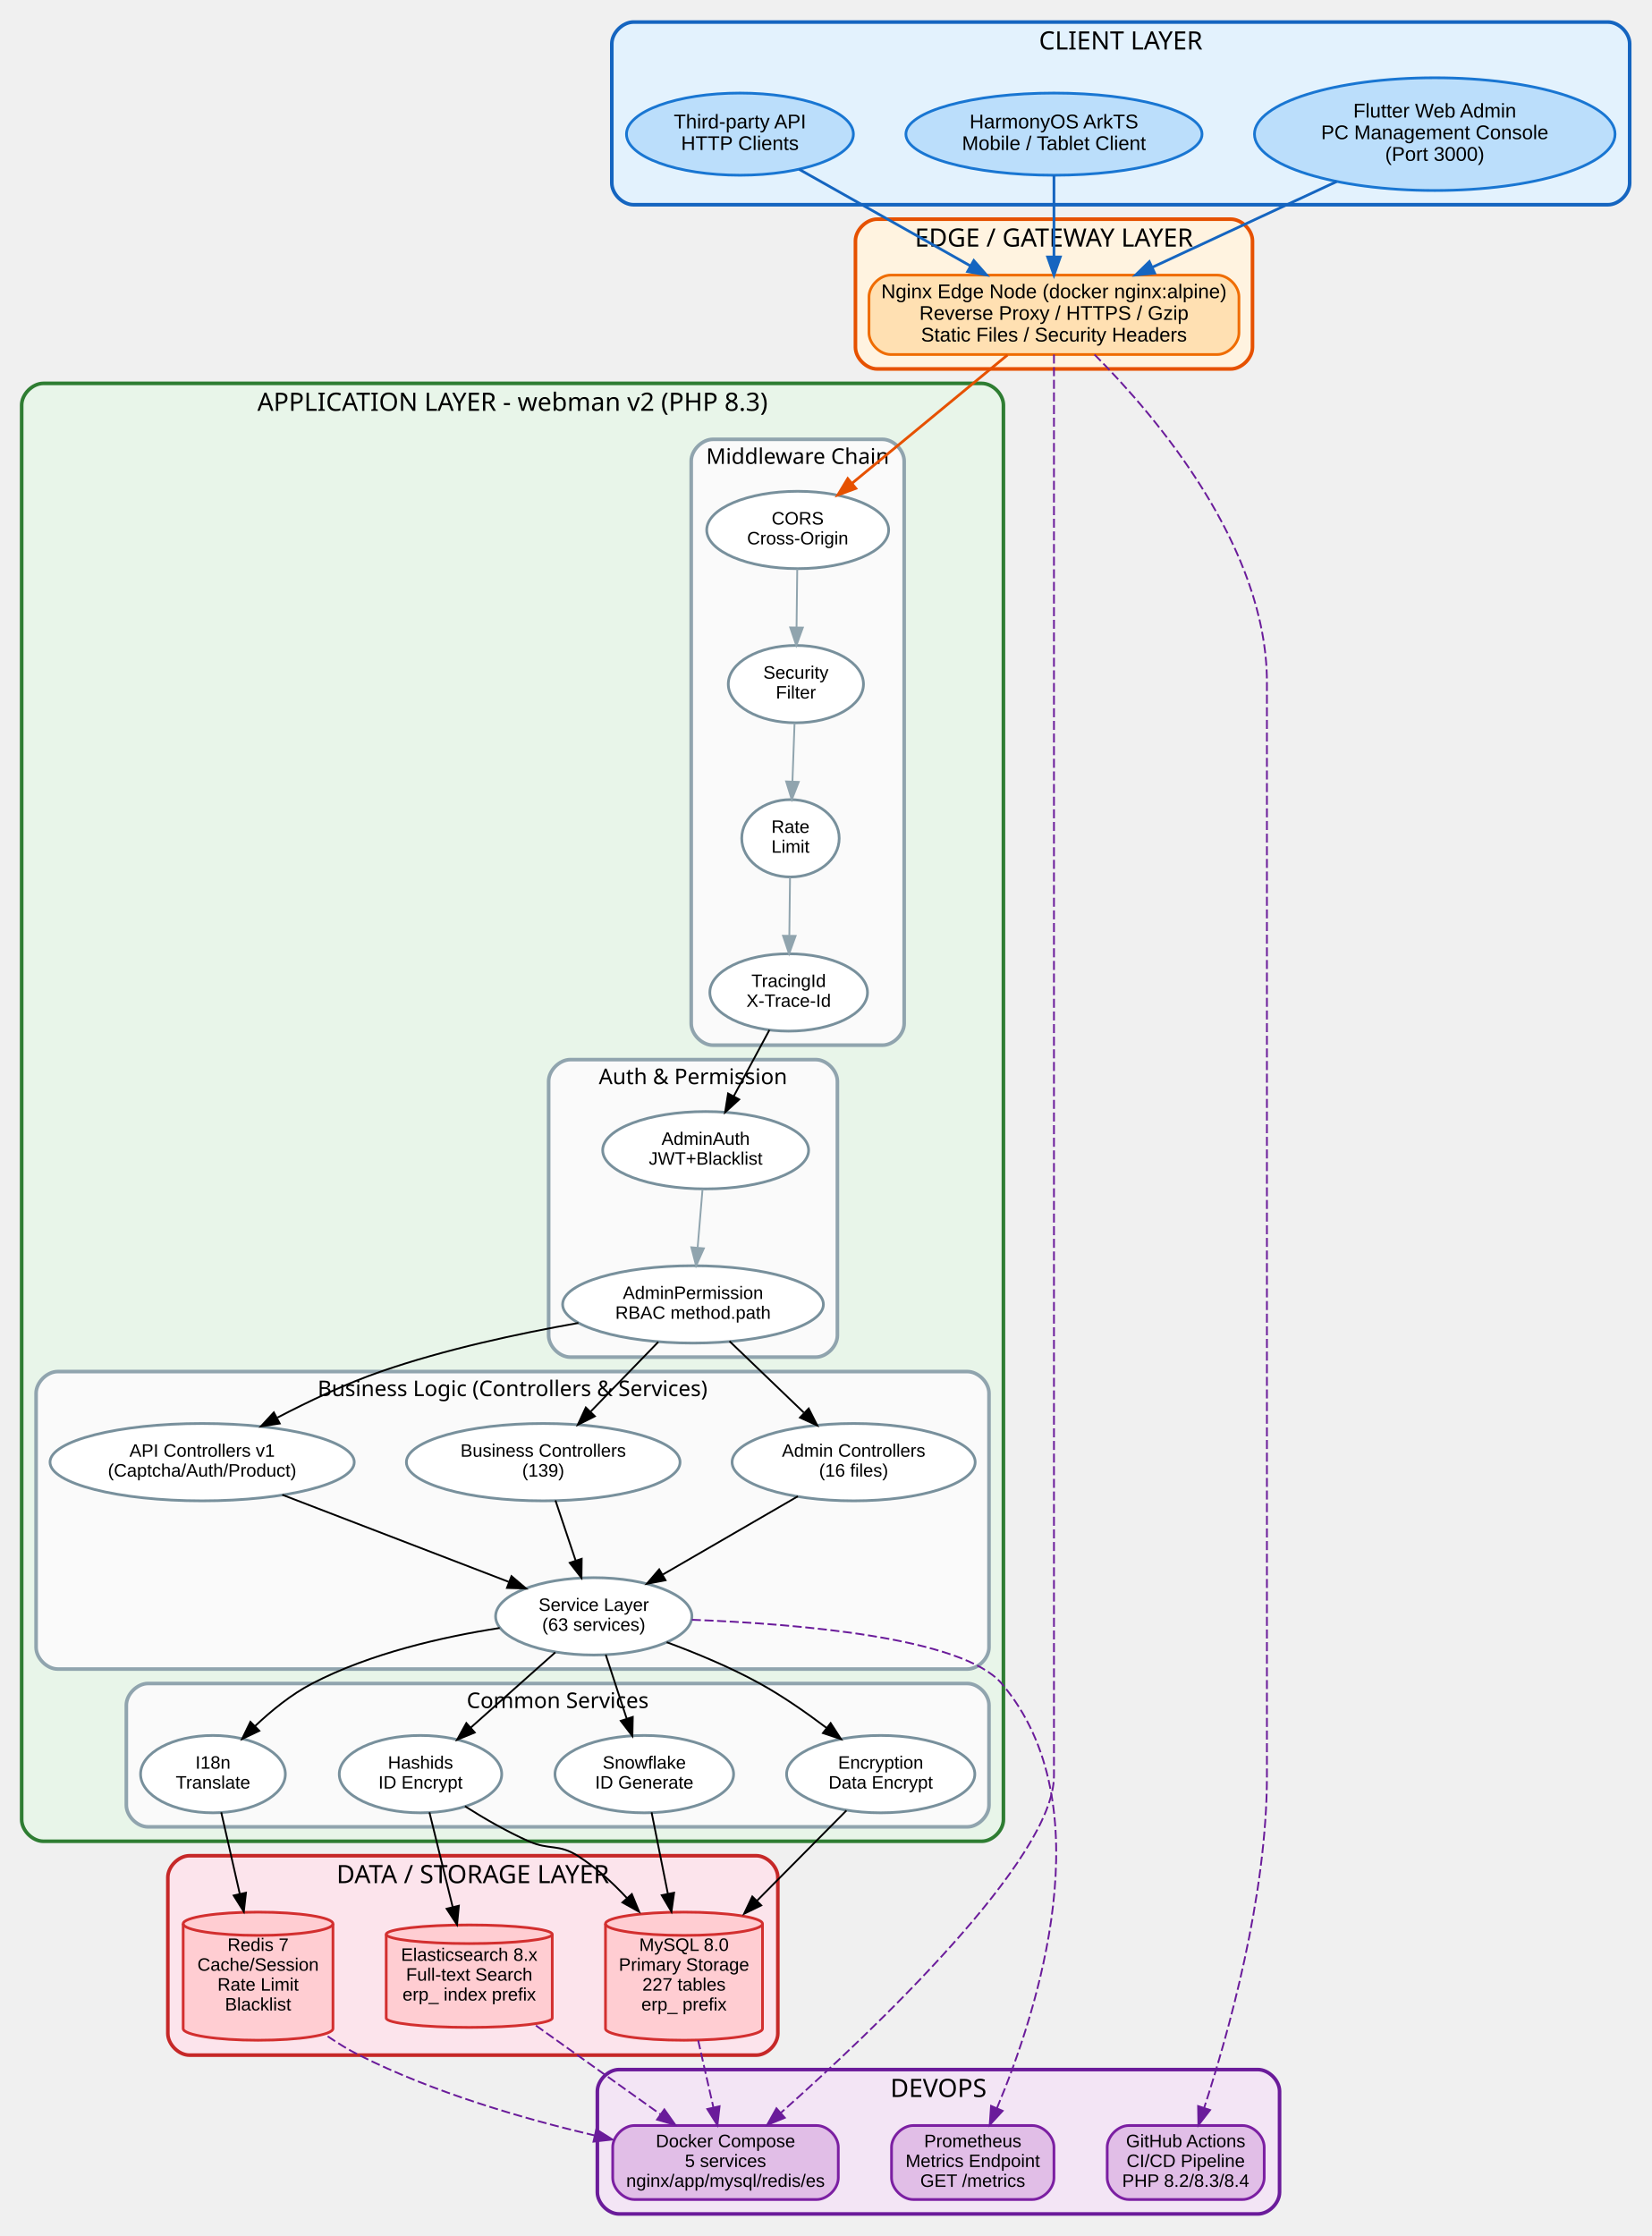
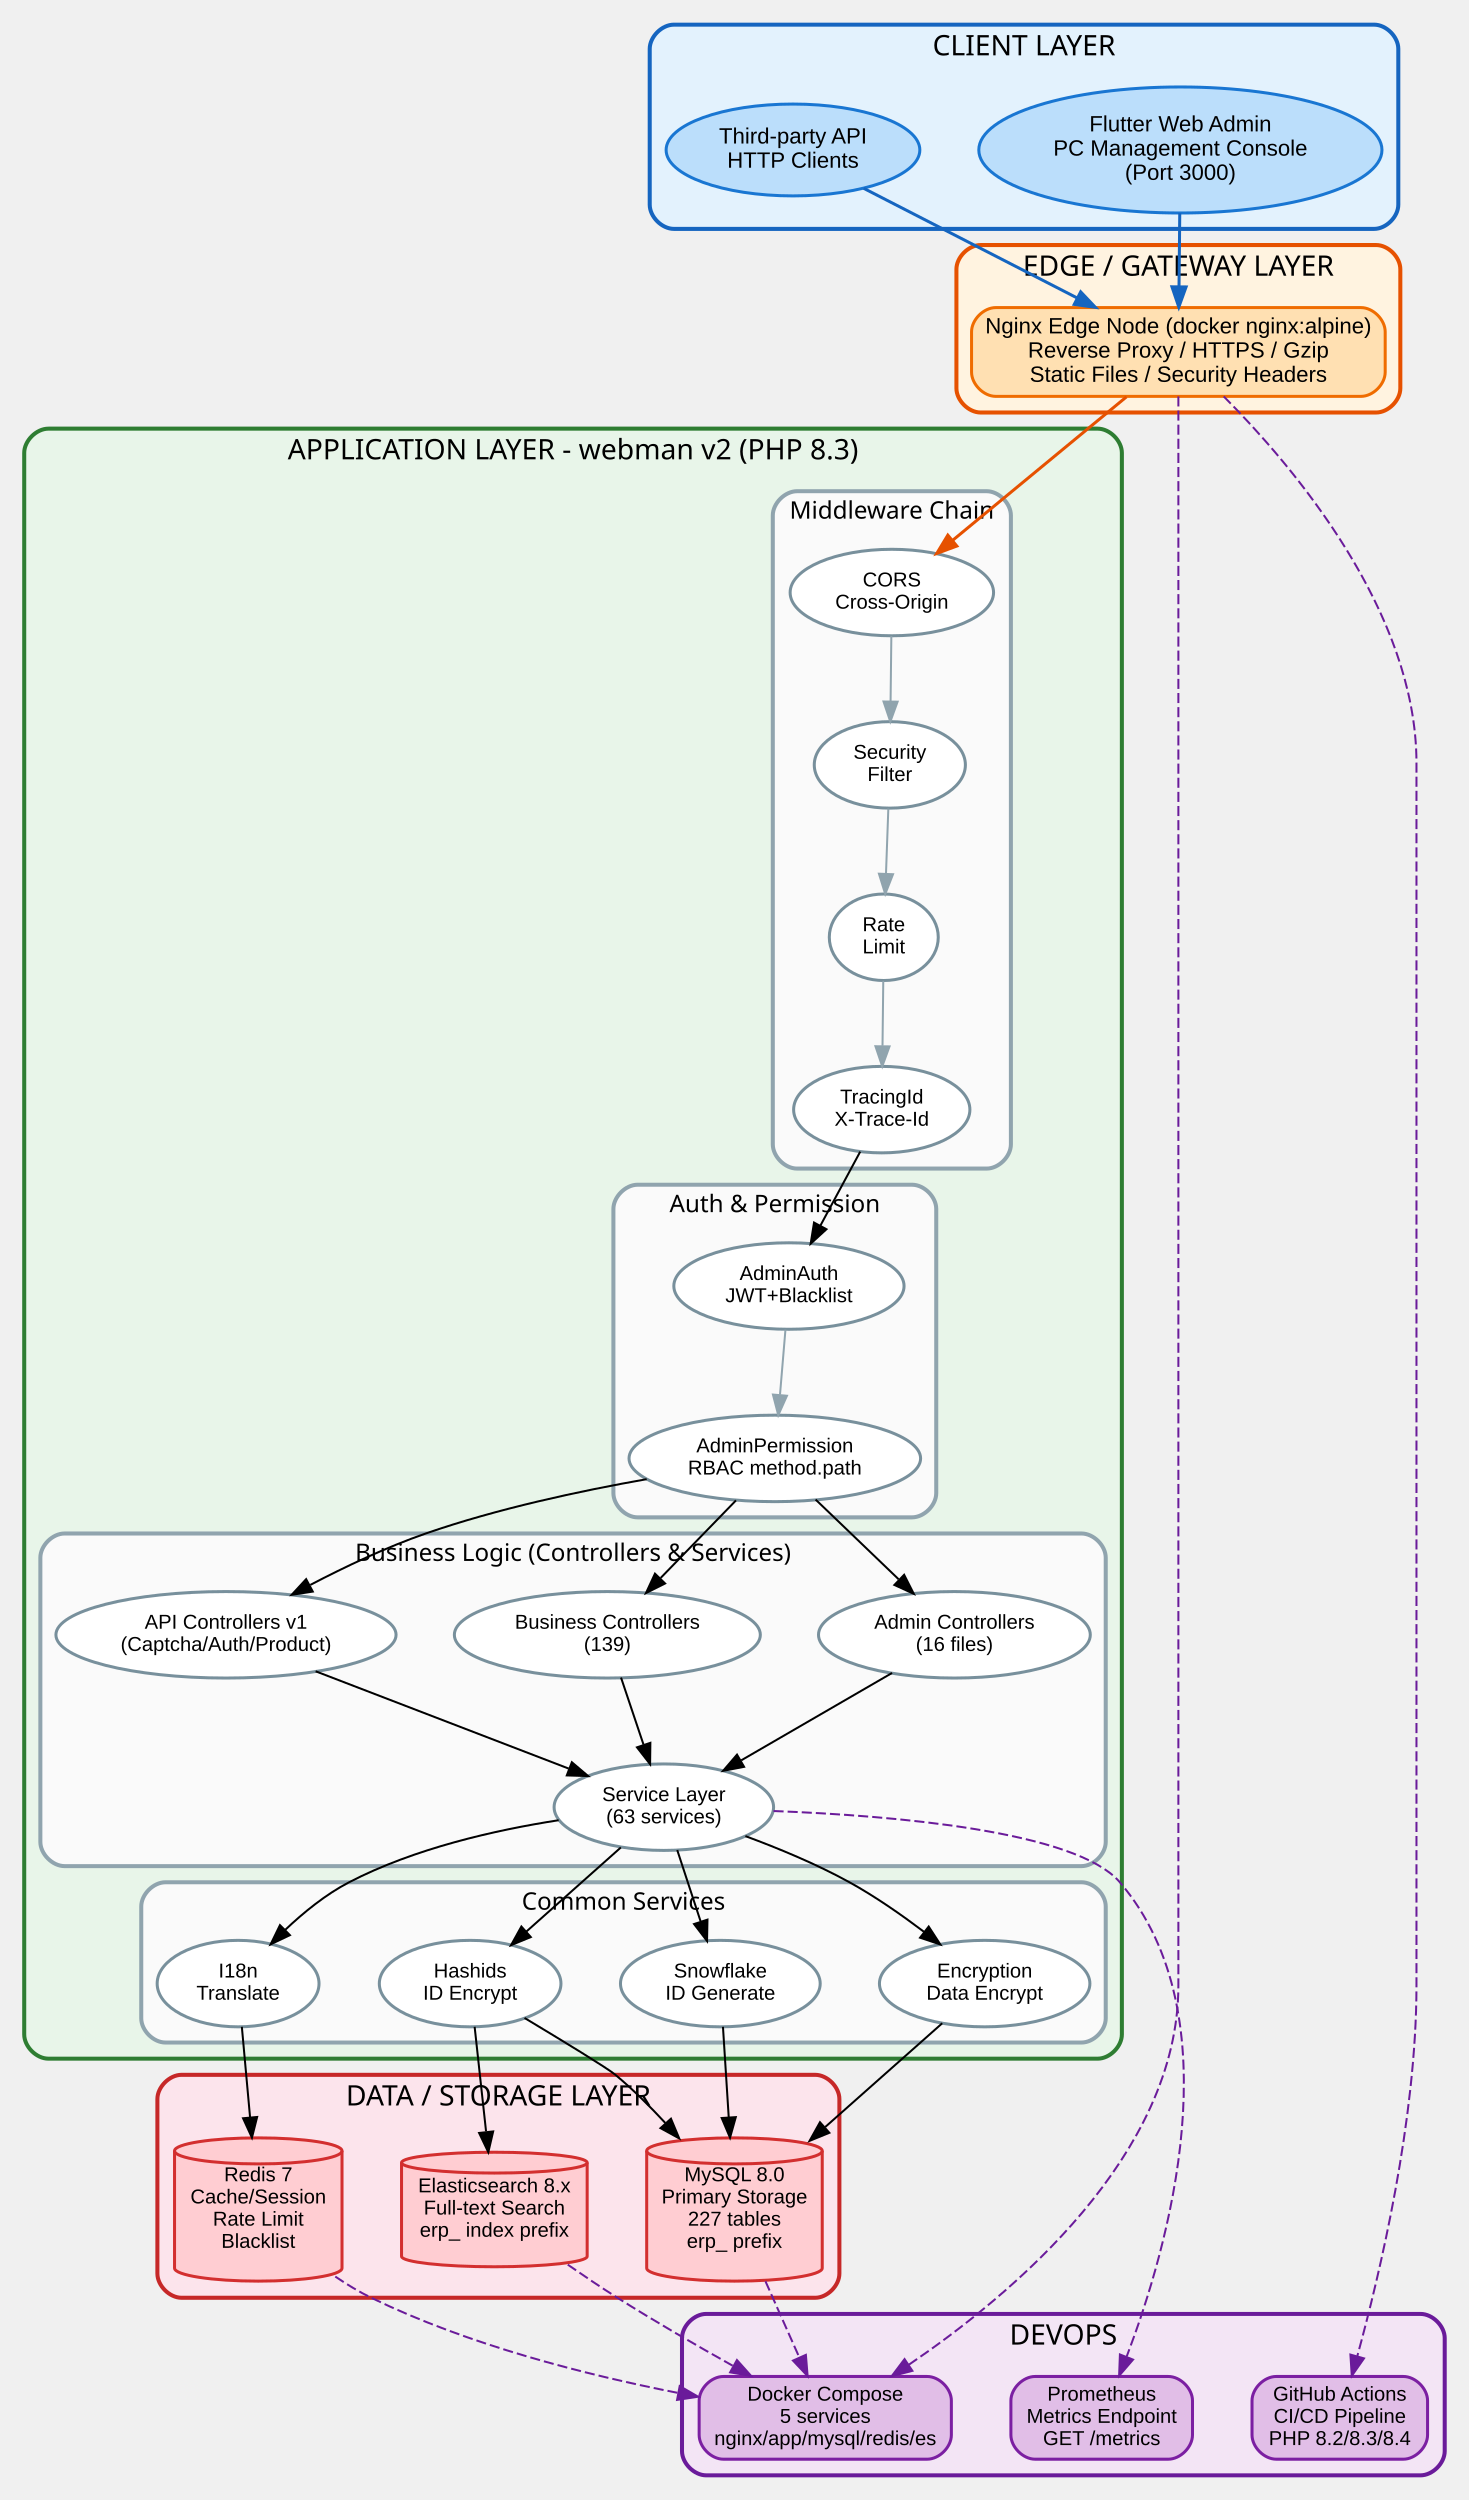
- <svg xmlns="http://www.w3.org/2000/svg" width="915pt" height="1239pt" viewBox="0.00 0.00 915.00 1238.56">
+ <svg xmlns="http://www.w3.org/2000/svg" width="728pt" height="1239pt" viewBox="0.00 0.00 728.00 1238.56">
  <g id="graph0" class="graph" transform="scale(1 1) rotate(0) translate(4 1234.56)">
    <g id="clust1" class="cluster">
-       <path fill="#e3f2fd" stroke="#1565c0" stroke-width="2" d="M347,-1121.34C347,-1121.34 887,-1121.34 887,-1121.34 893,-1121.34 899,-1127.34 899,-1133.34 899,-1133.34 899,-1210.56 899,-1210.56 899,-1216.56 893,-1222.56 887,-1222.56 887,-1222.56 347,-1222.56 347,-1222.56 341,-1222.56 335,-1216.56 335,-1210.56 335,-1210.56 335,-1133.34 335,-1133.34 335,-1127.34 341,-1121.34 347,-1121.34" />
-       <text text-anchor="middle" x="617" y="-1207.36" font-family="Arial Bold" font-size="14.00">CLIENT LAYER</text>
+       <path fill="#e3f2fd" stroke="#1565c0" stroke-width="2" d="M330,-1121.34C330,-1121.34 677,-1121.34 677,-1121.34 683,-1121.34 689,-1127.34 689,-1133.34 689,-1133.34 689,-1210.56 689,-1210.56 689,-1216.56 683,-1222.56 677,-1222.56 677,-1222.56 330,-1222.56 330,-1222.56 324,-1222.56 318,-1216.56 318,-1210.56 318,-1210.56 318,-1133.34 318,-1133.34 318,-1127.34 324,-1121.34 330,-1121.34" />
+       <text text-anchor="middle" x="503.5" y="-1207.36" font-family="Arial Bold" font-size="14.00">CLIENT LAYER</text>
    </g>
    <g id="clust2" class="cluster">
      <path fill="#fff3e0" stroke="#e65100" stroke-width="2" d="M482,-1030.34C482,-1030.34 678,-1030.34 678,-1030.34 684,-1030.34 690,-1036.34 690,-1042.34 690,-1042.34 690,-1101.34 690,-1101.34 690,-1107.34 684,-1113.34 678,-1113.34 678,-1113.34 482,-1113.34 482,-1113.34 476,-1113.34 470,-1107.34 470,-1101.34 470,-1101.34 470,-1042.34 470,-1042.34 470,-1036.34 476,-1030.34 482,-1030.34" />
      <text text-anchor="middle" x="580" y="-1098.14" font-family="Arial Bold" font-size="14.00">EDGE / GATEWAY LAYER</text>
    </g>
    <g id="clust3" class="cluster">
      <path fill="#e8f5e9" stroke="#2e7d32" stroke-width="2" d="M20,-214.5C20,-214.5 540,-214.5 540,-214.5 546,-214.5 552,-220.5 552,-226.5 552,-226.5 552,-1010.34 552,-1010.34 552,-1016.34 546,-1022.34 540,-1022.34 540,-1022.34 20,-1022.34 20,-1022.34 14,-1022.34 8,-1016.34 8,-1010.34 8,-1010.34 8,-226.5 8,-226.5 8,-220.5 14,-214.5 20,-214.5" />
      <text text-anchor="middle" x="280" y="-1007.14" font-family="Arial Bold" font-size="14.00">APPLICATION LAYER - webman v2 (PHP 8.3)</text>
    </g>
    <g id="clust4" class="cluster">
      <path fill="#fafafa" stroke="#90a4ae" stroke-width="2" d="M391,-655.63C391,-655.63 485,-655.63 485,-655.63 491,-655.63 497,-661.63 497,-667.63 497,-667.63 497,-979.34 497,-979.34 497,-985.34 491,-991.34 485,-991.34 485,-991.34 391,-991.34 391,-991.34 385,-991.34 379,-985.34 379,-979.34 379,-979.34 379,-667.63 379,-667.63 379,-661.63 385,-655.63 391,-655.63" />
      <text text-anchor="middle" x="438" y="-977.74" font-family="Arial Bold" font-size="12.00">Middleware Chain</text>
    </g>
    <g id="clust5" class="cluster">
      <path fill="#fafafa" stroke="#90a4ae" stroke-width="2" d="M312,-482.78C312,-482.78 448,-482.78 448,-482.78 454,-482.78 460,-488.78 460,-494.78 460,-494.78 460,-635.63 460,-635.63 460,-641.63 454,-647.63 448,-647.63 448,-647.63 312,-647.63 312,-647.63 306,-647.63 300,-641.63 300,-635.63 300,-635.63 300,-494.78 300,-494.78 300,-488.78 306,-482.78 312,-482.78" />
      <text text-anchor="middle" x="380" y="-634.03" font-family="Arial Bold" font-size="12.00">Auth &amp; Permission</text>
    </g>
    <g id="clust6" class="cluster">
      <path fill="#fafafa" stroke="#90a4ae" stroke-width="2" d="M28,-309.93C28,-309.93 532,-309.93 532,-309.93 538,-309.93 544,-315.93 544,-321.93 544,-321.93 544,-462.78 544,-462.78 544,-468.78 538,-474.78 532,-474.78 532,-474.78 28,-474.78 28,-474.78 22,-474.78 16,-468.78 16,-462.78 16,-462.78 16,-321.93 16,-321.93 16,-315.93 22,-309.93 28,-309.93" />
      <text text-anchor="middle" x="280" y="-461.18" font-family="Arial Bold" font-size="12.00">Business Logic (Controllers &amp; Services)</text>
    </g>
    <g id="clust7" class="cluster">
      <path fill="#fafafa" stroke="#90a4ae" stroke-width="2" d="M78,-222.5C78,-222.5 532,-222.5 532,-222.5 538,-222.5 544,-228.5 544,-234.5 544,-234.5 544,-289.93 544,-289.93 544,-295.93 538,-301.93 532,-301.93 532,-301.93 78,-301.93 78,-301.93 72,-301.93 66,-295.93 66,-289.93 66,-289.93 66,-234.5 66,-234.5 66,-228.5 72,-222.5 78,-222.5" />
      <text text-anchor="middle" x="305" y="-288.33" font-family="Arial Bold" font-size="12.00">Common Services</text>
    </g>
    <g id="clust8" class="cluster">
-       <path fill="#fce4ec" stroke="#c62828" stroke-width="2" d="M101,-96C101,-96 415,-96 415,-96 421,-96 427,-102 427,-108 427,-108 427,-194.5 427,-194.5 427,-200.5 421,-206.5 415,-206.5 415,-206.5 101,-206.5 101,-206.5 95,-206.5 89,-200.5 89,-194.5 89,-194.5 89,-108 89,-108 89,-102 95,-96 101,-96" />
-       <text text-anchor="middle" x="258" y="-191.3" font-family="Arial Bold" font-size="14.00">DATA / STORAGE LAYER</text>
+       <path fill="#fce4ec" stroke="#c62828" stroke-width="2" d="M86,-96C86,-96 400,-96 400,-96 406,-96 412,-102 412,-108 412,-108 412,-194.5 412,-194.5 412,-200.5 406,-206.5 400,-206.5 400,-206.5 86,-206.5 86,-206.5 80,-206.5 74,-200.5 74,-194.5 74,-194.5 74,-108 74,-108 74,-102 80,-96 86,-96" />
+       <text text-anchor="middle" x="243" y="-191.3" font-family="Arial Bold" font-size="14.00">DATA / STORAGE LAYER</text>
    </g>
    <g id="clust9" class="cluster">
-       <path fill="#f3e5f5" stroke="#6a1b9a" stroke-width="2" d="M339,-8C339,-8 693,-8 693,-8 699,-8 705,-14 705,-20 705,-20 705,-76 705,-76 705,-82 699,-88 693,-88 693,-88 339,-88 339,-88 333,-88 327,-82 327,-76 327,-76 327,-20 327,-20 327,-14 333,-8 339,-8" />
-       <text text-anchor="middle" x="516" y="-72.8" font-family="Arial Bold" font-size="14.00">DEVOPS</text>
+       <path fill="#f3e5f5" stroke="#6a1b9a" stroke-width="2" d="M346,-8C346,-8 700,-8 700,-8 706,-8 712,-14 712,-20 712,-20 712,-76 712,-76 712,-82 706,-88 700,-88 700,-88 346,-88 346,-88 340,-88 334,-82 334,-76 334,-76 334,-20 334,-20 334,-14 340,-8 346,-8" />
+       <text text-anchor="middle" x="523" y="-72.8" font-family="Arial Bold" font-size="14.00">DEVOPS</text>
    </g>
    <g id="node1" class="node">
-       <ellipse fill="#bbdefb" stroke="#1976d2" stroke-width="1.5" cx="791" cy="-1160.45" rx="99.9" ry="31.23" />
-       <text text-anchor="middle" x="791" y="-1169.65" font-family="Arial" font-size="11.00">Flutter Web Admin</text>
-       <text text-anchor="middle" x="791" y="-1157.65" font-family="Arial" font-size="11.00">PC Management Console</text>
-       <text text-anchor="middle" x="791" y="-1145.65" font-family="Arial" font-size="11.00">(Port 3000)</text>
-     </g>
-     <g id="node4" class="node">
+       <ellipse fill="#bbdefb" stroke="#1976d2" stroke-width="1.5" cx="581" cy="-1160.45" rx="99.9" ry="31.23" />
+       <text text-anchor="middle" x="581" y="-1169.65" font-family="Arial" font-size="11.00">Flutter Web Admin</text>
+       <text text-anchor="middle" x="581" y="-1157.65" font-family="Arial" font-size="11.00">PC Management Console</text>
+       <text text-anchor="middle" x="581" y="-1145.65" font-family="Arial" font-size="11.00">(Port 3000)</text>
+     </g>
+     <g id="node3" class="node">
      <path fill="#ffe0b2" stroke="#ef6c00" stroke-width="1.5" d="M670.5,-1082.34C670.5,-1082.34 489.5,-1082.34 489.5,-1082.34 483.5,-1082.34 477.5,-1076.34 477.5,-1070.34 477.5,-1070.34 477.5,-1050.34 477.5,-1050.34 477.5,-1044.34 483.5,-1038.34 489.5,-1038.34 489.5,-1038.34 670.5,-1038.34 670.5,-1038.34 676.5,-1038.34 682.5,-1044.34 682.5,-1050.34 682.5,-1050.34 682.5,-1070.34 682.5,-1070.34 682.5,-1076.34 676.5,-1082.34 670.5,-1082.34" />
      <text text-anchor="middle" x="580" y="-1069.54" font-family="Arial" font-size="11.00">Nginx Edge Node (docker nginx:alpine)</text>
      <text text-anchor="middle" x="580" y="-1057.54" font-family="Arial" font-size="11.00">Reverse Proxy / HTTPS / Gzip</text>
      <text text-anchor="middle" x="580" y="-1045.54" font-family="Arial" font-size="11.00">Static Files / Security Headers</text>
    </g>
    <g id="edge16" class="edge">
-       <path fill="none" stroke="#1565c0" stroke-width="1.5" d="M736.66,-1134.18C705.35,-1119.62 666.09,-1101.37 634.71,-1086.78" />
-       <polygon fill="#1565c0" stroke="#1565c0" stroke-width="1.5" points="635.79,-1083.42 625.25,-1082.38 632.84,-1089.77 635.79,-1083.42" />
+       <path fill="none" stroke="#1565c0" stroke-width="1.5" d="M580.69,-1129.21C580.57,-1117.66 580.44,-1104.47 580.32,-1092.8" />
+       <polygon fill="#1565c0" stroke="#1565c0" stroke-width="1.5" points="583.82,-1092.57 580.22,-1082.61 576.82,-1092.64 583.82,-1092.57" />
    </g>
    <g id="node2" class="node">
-       <ellipse fill="#bbdefb" stroke="#1976d2" stroke-width="1.5" cx="580" cy="-1160.45" rx="82.05" ry="22.76" />
-       <text text-anchor="middle" x="580" y="-1163.65" font-family="Arial" font-size="11.00">HarmonyOS ArkTS</text>
-       <text text-anchor="middle" x="580" y="-1151.65" font-family="Arial" font-size="11.00">Mobile / Tablet Client</text>
+       <ellipse fill="#bbdefb" stroke="#1976d2" stroke-width="1.5" cx="389" cy="-1160.45" rx="62.87" ry="22.76" />
+       <text text-anchor="middle" x="389" y="-1163.65" font-family="Arial" font-size="11.00">Third-party API</text>
+       <text text-anchor="middle" x="389" y="-1151.65" font-family="Arial" font-size="11.00">HTTP Clients</text>
    </g>
    <g id="edge17" class="edge">
-       <path fill="none" stroke="#1565c0" stroke-width="1.5" d="M580,-1137.68C580,-1124.41 580,-1107.24 580,-1092.55" />
-       <polygon fill="#1565c0" stroke="#1565c0" stroke-width="1.5" points="583.5,-1092.38 580,-1082.38 576.5,-1092.38 583.5,-1092.38" />
-     </g>
-     <g id="node3" class="node">
-       <ellipse fill="#bbdefb" stroke="#1976d2" stroke-width="1.5" cx="406" cy="-1160.45" rx="62.87" ry="22.76" />
-       <text text-anchor="middle" x="406" y="-1163.65" font-family="Arial" font-size="11.00">Third-party API</text>
-       <text text-anchor="middle" x="406" y="-1151.65" font-family="Arial" font-size="11.00">HTTP Clients</text>
-     </g>
-     <g id="edge18" class="edge">
-       <path fill="none" stroke="#1565c0" stroke-width="1.5" d="M438.73,-1141C465.49,-1125.9 503.67,-1104.38 533.59,-1087.51" />
-       <polygon fill="#1565c0" stroke="#1565c0" stroke-width="1.5" points="535.59,-1090.39 542.59,-1082.43 532.16,-1084.3 535.59,-1090.39" />
-     </g>
-     <g id="node5" class="node">
+       <path fill="none" stroke="#1565c0" stroke-width="1.5" d="M424.03,-1141.45C453.66,-1126.23 496.49,-1104.24 529.77,-1087.14" />
+       <polygon fill="#1565c0" stroke="#1565c0" stroke-width="1.5" points="531.59,-1090.14 538.88,-1082.46 528.39,-1083.91 531.59,-1090.14" />
+     </g>
+     <g id="node4" class="node">
      <ellipse fill="#ffffff" stroke="#78909c" stroke-width="1.5" cx="438" cy="-941.12" rx="50.41" ry="21.43" />
      <text text-anchor="middle" x="438" y="-944.12" font-family="Arial" font-size="10.00">CORS</text>
      <text text-anchor="middle" x="438" y="-933.12" font-family="Arial" font-size="10.00">Cross-Origin</text>
    </g>
-     <g id="edge19" class="edge">
+     <g id="edge18" class="edge">
      <path fill="none" stroke="#e65100" stroke-width="1.5" d="M554.28,-1038.11C530.05,-1018.11 493.74,-988.14 468.16,-967.02" />
      <polygon fill="#e65100" stroke="#e65100" stroke-width="1.5" points="470.2,-964.16 460.26,-960.5 465.74,-969.56 470.2,-964.16" />
    </g>
+     <g id="node21" class="node">
+       <path fill="#e1bee7" stroke="#7b1fa2" stroke-width="1.5" d="M691.5,-57C691.5,-57 628.5,-57 628.5,-57 622.5,-57 616.5,-51 616.5,-45 616.5,-45 616.5,-28 616.5,-28 616.5,-22 622.5,-16 628.5,-16 628.5,-16 691.5,-16 691.5,-16 697.5,-16 703.5,-22 703.5,-28 703.5,-28 703.5,-45 703.5,-45 703.5,-51 697.5,-57 691.5,-57" />
+       <text text-anchor="middle" x="660" y="-45" font-family="Arial" font-size="10.00">GitHub Actions</text>
+       <text text-anchor="middle" x="660" y="-34" font-family="Arial" font-size="10.00">CI/CD Pipeline</text>
+       <text text-anchor="middle" x="660" y="-23" font-family="Arial" font-size="10.00">PHP 8.2/8.3/8.4</text>
+     </g>
+     <g id="edge24" class="edge">
+       <path fill="none" stroke="#6a1b9a" stroke-dasharray="5,2" d="M602.47,-1038.32C636.71,-1003.91 698,-931.81 698,-856.7 698,-856.7 698,-856.7 698,-250.71 698,-184.3 679.91,-108.04 668.69,-67.13" />
+       <polygon fill="#6a1b9a" stroke="#6a1b9a" points="672,-65.97 665.94,-57.28 665.26,-67.85 672,-65.97" />
+     </g>
    <g id="node22" class="node">
-       <path fill="#e1bee7" stroke="#7b1fa2" stroke-width="1.5" d="M684.5,-57C684.5,-57 621.5,-57 621.5,-57 615.5,-57 609.5,-51 609.5,-45 609.5,-45 609.5,-28 609.5,-28 609.5,-22 615.5,-16 621.5,-16 621.5,-16 684.5,-16 684.5,-16 690.5,-16 696.5,-22 696.5,-28 696.5,-28 696.5,-45 696.5,-45 696.5,-51 690.5,-57 684.5,-57" />
-       <text text-anchor="middle" x="653" y="-45" font-family="Arial" font-size="10.00">GitHub Actions</text>
-       <text text-anchor="middle" x="653" y="-34" font-family="Arial" font-size="10.00">CI/CD Pipeline</text>
-       <text text-anchor="middle" x="653" y="-23" font-family="Arial" font-size="10.00">PHP 8.2/8.3/8.4</text>
+       <path fill="#e1bee7" stroke="#7b1fa2" stroke-width="1.5" d="M455.5,-57C455.5,-57 354.5,-57 354.5,-57 348.5,-57 342.5,-51 342.5,-45 342.5,-45 342.5,-28 342.5,-28 342.5,-22 348.5,-16 354.5,-16 354.5,-16 455.5,-16 455.5,-16 461.5,-16 467.5,-22 467.5,-28 467.5,-28 467.5,-45 467.5,-45 467.5,-51 461.5,-57 455.5,-57" />
+       <text text-anchor="middle" x="405" y="-45" font-family="Arial" font-size="10.00">Docker Compose</text>
+       <text text-anchor="middle" x="405" y="-34" font-family="Arial" font-size="10.00">5 services</text>
+       <text text-anchor="middle" x="405" y="-23" font-family="Arial" font-size="10.00">nginx/app/mysql/redis/es</text>
    </g>
    <g id="edge25" class="edge">
-       <path fill="none" stroke="#6a1b9a" stroke-dasharray="5,2" d="M602.47,-1038.32C636.71,-1003.91 698,-931.81 698,-856.7 698,-856.7 698,-856.7 698,-250.71 698,-183.75 676.49,-107.46 663.21,-66.75" />
-       <polygon fill="#6a1b9a" stroke="#6a1b9a" points="666.51,-65.58 660.03,-57.2 659.87,-67.79 666.51,-65.58" />
-     </g>
-     <g id="node23" class="node">
-       <path fill="#e1bee7" stroke="#7b1fa2" stroke-width="1.5" d="M448.5,-57C448.5,-57 347.5,-57 347.5,-57 341.5,-57 335.5,-51 335.5,-45 335.5,-45 335.5,-28 335.5,-28 335.5,-22 341.5,-16 347.5,-16 347.5,-16 448.5,-16 448.5,-16 454.5,-16 460.5,-22 460.5,-28 460.5,-28 460.5,-45 460.5,-45 460.5,-51 454.5,-57 448.5,-57" />
-       <text text-anchor="middle" x="398" y="-45" font-family="Arial" font-size="10.00">Docker Compose</text>
-       <text text-anchor="middle" x="398" y="-34" font-family="Arial" font-size="10.00">5 services</text>
-       <text text-anchor="middle" x="398" y="-23" font-family="Arial" font-size="10.00">nginx/app/mysql/redis/es</text>
-     </g>
-     <g id="edge26" class="edge">
-       <path fill="none" stroke="#6a1b9a" stroke-dasharray="5,2" d="M580,-1038.33C580,-1001.54 580,-923.01 580,-856.7 580,-856.7 580,-856.7 580,-250.71 580,-204.65 480.5,-110.14 428.64,-64.01" />
-       <polygon fill="#6a1b9a" stroke="#6a1b9a" points="430.86,-61.3 421.05,-57.3 426.23,-66.55 430.86,-61.3" />
-     </g>
-     <g id="node6" class="node">
+       <path fill="none" stroke="#6a1b9a" stroke-dasharray="5,2" d="M580,-1038.33C580,-1001.54 580,-923.01 580,-856.7 580,-856.7 580,-856.7 580,-250.71 580,-166.79 497.99,-97.85 446.26,-62.71" />
+       <polygon fill="#6a1b9a" stroke="#6a1b9a" points="448.18,-59.79 437.92,-57.16 444.3,-65.62 448.18,-59.79" />
+     </g>
+     <g id="node5" class="node">
      <ellipse fill="#ffffff" stroke="#78909c" stroke-width="1.5" cx="437" cy="-855.7" rx="37.45" ry="21.43" />
      <text text-anchor="middle" x="437" y="-858.7" font-family="Arial" font-size="10.00">Security</text>
      <text text-anchor="middle" x="437" y="-847.7" font-family="Arial" font-size="10.00">Filter</text>
    </g>
    <g id="edge1" class="edge">
      <path fill="none" stroke="#90a4ae" d="M437.75,-919.5C437.64,-909.8 437.5,-898.04 437.37,-887.33" />
      <polygon fill="#90a4ae" stroke="#90a4ae" points="440.86,-887.04 437.24,-877.08 433.86,-887.12 440.86,-887.04" />
    </g>
-     <g id="node7" class="node">
+     <g id="node6" class="node">
      <ellipse fill="#ffffff" stroke="#78909c" stroke-width="1.5" cx="434" cy="-770.27" rx="27" ry="21.43" />
      <text text-anchor="middle" x="434" y="-773.27" font-family="Arial" font-size="10.00">Rate</text>
      <text text-anchor="middle" x="434" y="-762.27" font-family="Arial" font-size="10.00">Limit</text>
    </g>
    <g id="edge2" class="edge">
      <path fill="none" stroke="#90a4ae" d="M436.26,-834.08C435.91,-824.38 435.49,-812.61 435.1,-801.9" />
      <polygon fill="#90a4ae" stroke="#90a4ae" points="438.59,-801.52 434.73,-791.66 431.59,-801.78 438.59,-801.52" />
    </g>
-     <g id="node8" class="node">
+     <g id="node7" class="node">
      <ellipse fill="#ffffff" stroke="#78909c" stroke-width="1.5" cx="433" cy="-684.85" rx="43.68" ry="21.43" />
      <text text-anchor="middle" x="433" y="-687.85" font-family="Arial" font-size="10.00">TracingId</text>
      <text text-anchor="middle" x="433" y="-676.85" font-family="Arial" font-size="10.00">X-Trace-Id</text>
    </g>
    <g id="edge3" class="edge">
      <path fill="none" stroke="#90a4ae" d="M433.75,-748.65C433.64,-738.95 433.5,-727.19 433.37,-716.48" />
      <polygon fill="#90a4ae" stroke="#90a4ae" points="436.86,-716.19 433.24,-706.23 429.86,-716.27 436.86,-716.19" />
    </g>
-     <g id="node9" class="node">
+     <g id="node8" class="node">
      <ellipse fill="#ffffff" stroke="#78909c" stroke-width="1.5" cx="387" cy="-597.42" rx="57.05" ry="21.43" />
      <text text-anchor="middle" x="387" y="-600.42" font-family="Arial" font-size="10.00">AdminAuth</text>
      <text text-anchor="middle" x="387" y="-589.42" font-family="Arial" font-size="10.00">JWT+Blacklist</text>
    </g>
    <g id="edge5" class="edge">
      <path fill="none" stroke="black" d="M422.33,-664.03C416.45,-653.11 409.05,-639.36 402.53,-627.27" />
      <polygon fill="black" stroke="black" points="405.59,-625.57 397.77,-618.42 399.43,-628.88 405.59,-625.57" />
    </g>
-     <g id="node10" class="node">
+     <g id="node9" class="node">
      <ellipse fill="#ffffff" stroke="#78909c" stroke-width="1.5" cx="380" cy="-511.99" rx="72.25" ry="21.43" />
      <text text-anchor="middle" x="380" y="-514.99" font-family="Arial" font-size="10.00">AdminPermission</text>
      <text text-anchor="middle" x="380" y="-503.99" font-family="Arial" font-size="10.00">RBAC method.path</text>
    </g>
    <g id="edge4" class="edge">
      <path fill="none" stroke="#90a4ae" d="M385.27,-575.8C384.46,-566.1 383.47,-554.34 382.57,-543.62" />
      <polygon fill="#90a4ae" stroke="#90a4ae" points="386.03,-543.05 381.71,-533.38 379.06,-543.64 386.03,-543.05" />
    </g>
-     <g id="node11" class="node">
+     <g id="node10" class="node">
      <ellipse fill="#ffffff" stroke="#78909c" stroke-width="1.5" cx="469" cy="-424.57" rx="67.35" ry="21.43" />
      <text text-anchor="middle" x="469" y="-427.57" font-family="Arial" font-size="10.00">Admin Controllers</text>
      <text text-anchor="middle" x="469" y="-416.57" font-family="Arial" font-size="10.00">(16 files)</text>
    </g>
    <g id="edge6" class="edge">
      <path fill="none" stroke="black" d="M400.2,-491.61C412.37,-479.92 428.05,-464.87 441.36,-452.09" />
      <polygon fill="black" stroke="black" points="444.09,-454.32 448.88,-444.87 439.25,-449.27 444.09,-454.32" />
    </g>
-     <g id="node12" class="node">
+     <g id="node11" class="node">
      <ellipse fill="#ffffff" stroke="#78909c" stroke-width="1.5" cx="297" cy="-424.57" rx="75.82" ry="21.43" />
      <text text-anchor="middle" x="297" y="-427.57" font-family="Arial" font-size="10.00">Business Controllers</text>
      <text text-anchor="middle" x="297" y="-416.57" font-family="Arial" font-size="10.00">(139)</text>
    </g>
    <g id="edge7" class="edge">
      <path fill="none" stroke="black" d="M360.75,-491.18C349.65,-479.75 335.52,-465.22 323.4,-452.73" />
      <polygon fill="black" stroke="black" points="325.62,-450.01 316.15,-445.27 320.6,-454.88 325.62,-450.01" />
    </g>
-     <g id="node14" class="node">
+     <g id="node13" class="node">
      <ellipse fill="#ffffff" stroke="#78909c" stroke-width="1.5" cx="108" cy="-424.57" rx="84.29" ry="21.43" />
      <text text-anchor="middle" x="108" y="-427.57" font-family="Arial" font-size="10.00">API Controllers v1</text>
      <text text-anchor="middle" x="108" y="-416.57" font-family="Arial" font-size="10.00">(Captcha/Auth/Product)</text>
    </g>
    <g id="edge8" class="edge">
      <path fill="none" stroke="black" d="M316.49,-501.7C283.32,-495.85 242.37,-487.05 207,-474.78 187.57,-468.04 167.06,-458.32 149.78,-449.3" />
      <polygon fill="black" stroke="black" points="151.01,-445.99 140.54,-444.38 147.72,-452.16 151.01,-445.99" />
    </g>
-     <g id="node13" class="node">
+     <g id="node12" class="node">
      <ellipse fill="#ffffff" stroke="#78909c" stroke-width="1.5" cx="325" cy="-339.14" rx="54.39" ry="21.43" />
      <text text-anchor="middle" x="325" y="-342.14" font-family="Arial" font-size="10.00">Service Layer</text>
      <text text-anchor="middle" x="325" y="-331.14" font-family="Arial" font-size="10.00">(63 services)</text>
    </g>
    <g id="edge9" class="edge">
      <path fill="none" stroke="black" d="M438.11,-405.67C416.22,-392.99 386.71,-375.89 363.32,-362.34" />
      <polygon fill="black" stroke="black" points="364.77,-359.14 354.37,-357.15 361.26,-365.19 364.77,-359.14" />
    </g>
    <g id="edge10" class="edge">
      <path fill="none" stroke="black" d="M303.78,-403.37C307.12,-393.4 311.23,-381.18 314.93,-370.14" />
      <polygon fill="black" stroke="black" points="318.32,-371.03 318.19,-360.44 311.69,-368.8 318.32,-371.03" />
    </g>
-     <g id="node15" class="node">
+     <g id="node14" class="node">
      <ellipse fill="#ffffff" stroke="#78909c" stroke-width="1.5" cx="229" cy="-251.71" rx="45.01" ry="21.43" />
      <text text-anchor="middle" x="229" y="-254.71" font-family="Arial" font-size="10.00">Hashids</text>
      <text text-anchor="middle" x="229" y="-243.71" font-family="Arial" font-size="10.00">ID Encrypt</text>
    </g>
    <g id="edge12" class="edge">
      <path fill="none" stroke="black" d="M303.69,-319.18C289.86,-306.87 271.7,-290.71 256.75,-277.4" />
      <polygon fill="black" stroke="black" points="259.06,-274.77 249.26,-270.74 254.4,-280 259.06,-274.77" />
    </g>
-     <g id="node16" class="node">
+     <g id="node15" class="node">
      <ellipse fill="#ffffff" stroke="#78909c" stroke-width="1.5" cx="353" cy="-251.71" rx="49.49" ry="21.43" />
      <text text-anchor="middle" x="353" y="-254.71" font-family="Arial" font-size="10.00">Snowflake</text>
      <text text-anchor="middle" x="353" y="-243.71" font-family="Arial" font-size="10.00">ID Generate</text>
    </g>
    <g id="edge13" class="edge">
      <path fill="none" stroke="black" d="M331.64,-317.89C335.09,-307.36 339.38,-294.28 343.2,-282.61" />
      <polygon fill="black" stroke="black" points="346.62,-283.41 346.41,-272.81 339.97,-281.23 346.62,-283.41" />
    </g>
-     <g id="node17" class="node">
+     <g id="node16" class="node">
      <ellipse fill="#ffffff" stroke="#78909c" stroke-width="1.5" cx="484" cy="-251.71" rx="52.15" ry="21.43" />
      <text text-anchor="middle" x="484" y="-254.71" font-family="Arial" font-size="10.00">Encryption</text>
      <text text-anchor="middle" x="484" y="-243.71" font-family="Arial" font-size="10.00">Data Encrypt</text>
    </g>
    <g id="edge14" class="edge">
      <path fill="none" stroke="black" d="M365.42,-324.8C381.86,-318.73 400.77,-310.88 417,-301.93 429.69,-294.92 442.73,-285.84 453.9,-277.39" />
      <polygon fill="black" stroke="black" points="456.26,-279.99 462.03,-271.1 451.98,-274.45 456.26,-279.99" />
    </g>
-     <g id="node18" class="node">
+     <g id="node17" class="node">
      <ellipse fill="#ffffff" stroke="#78909c" stroke-width="1.5" cx="114" cy="-251.71" rx="40.11" ry="21.43" />
      <text text-anchor="middle" x="114" y="-254.71" font-family="Arial" font-size="10.00">I18n</text>
      <text text-anchor="middle" x="114" y="-243.71" font-family="Arial" font-size="10.00">Translate</text>
    </g>
    <g id="edge15" class="edge">
      <path fill="none" stroke="black" d="M272.86,-332.68C241.42,-327.8 201.32,-318.71 169,-301.93 157.45,-295.93 146.41,-286.94 137.29,-278.29" />
      <polygon fill="black" stroke="black" points="139.68,-275.72 130.11,-271.16 134.75,-280.69 139.68,-275.72" />
    </g>
-     <g id="node24" class="node">
-       <path fill="#e1bee7" stroke="#7b1fa2" stroke-width="1.5" d="M568,-57C568,-57 502,-57 502,-57 496,-57 490,-51 490,-45 490,-45 490,-28 490,-28 490,-22 496,-16 502,-16 502,-16 568,-16 568,-16 574,-16 580,-22 580,-28 580,-28 580,-45 580,-45 580,-51 574,-57 568,-57" />
-       <text text-anchor="middle" x="535" y="-45" font-family="Arial" font-size="10.00">Prometheus</text>
-       <text text-anchor="middle" x="535" y="-34" font-family="Arial" font-size="10.00">Metrics Endpoint</text>
-       <text text-anchor="middle" x="535" y="-23" font-family="Arial" font-size="10.00">GET /metrics</text>
-     </g>
-     <g id="edge27" class="edge">
-       <path fill="none" stroke="#6a1b9a" stroke-dasharray="5,2" d="M379.35,-337.24C439.05,-334.96 529.38,-327.29 551,-301.93 608.16,-234.88 570.81,-120.1 548.39,-66.57" />
-       <polygon fill="#6a1b9a" stroke="#6a1b9a" points="551.57,-65.12 544.4,-57.32 545.14,-67.88 551.57,-65.12" />
+     <g id="node23" class="node">
+       <path fill="#e1bee7" stroke="#7b1fa2" stroke-width="1.5" d="M575,-57C575,-57 509,-57 509,-57 503,-57 497,-51 497,-45 497,-45 497,-28 497,-28 497,-22 503,-16 509,-16 509,-16 575,-16 575,-16 581,-16 587,-22 587,-28 587,-28 587,-45 587,-45 587,-51 581,-57 575,-57" />
+       <text text-anchor="middle" x="542" y="-45" font-family="Arial" font-size="10.00">Prometheus</text>
+       <text text-anchor="middle" x="542" y="-34" font-family="Arial" font-size="10.00">Metrics Endpoint</text>
+       <text text-anchor="middle" x="542" y="-23" font-family="Arial" font-size="10.00">GET /metrics</text>
+     </g>
+     <g id="edge26" class="edge">
+       <path fill="none" stroke="#6a1b9a" stroke-dasharray="5,2" d="M379.35,-337.24C439.05,-334.96 529.38,-327.29 551,-301.93 607.97,-235.1 574.83,-120.61 554.4,-66.92" />
+       <polygon fill="#6a1b9a" stroke="#6a1b9a" points="557.54,-65.36 550.63,-57.33 551.03,-67.91 557.54,-65.36" />
    </g>
    <g id="edge11" class="edge">
      <path fill="none" stroke="black" d="M152.44,-406.48C188.97,-392.44 240.61,-372.58 277.87,-358.26" />
      <polygon fill="black" stroke="black" points="279.41,-361.42 287.49,-354.56 276.9,-354.88 279.41,-361.42" />
    </g>
+     <g id="node18" class="node">
+       <path fill="#ffcdd2" stroke="#d32f2f" stroke-width="1.5" d="M403.5,-168.8C403.5,-172.36 384,-175.25 360,-175.25 336,-175.25 316.5,-172.36 316.5,-168.8 316.5,-168.8 316.5,-110.7 316.5,-110.7 316.5,-107.14 336,-104.25 360,-104.25 384,-104.25 403.5,-107.14 403.5,-110.7 403.5,-110.7 403.5,-168.8 403.5,-168.8" />
+       <path fill="none" stroke="#d32f2f" stroke-width="1.5" d="M403.5,-168.8C403.5,-165.24 384,-162.34 360,-162.34 336,-162.34 316.5,-165.24 316.5,-168.8" />
+       <text text-anchor="middle" x="360" y="-153.75" font-family="Arial" font-size="10.00">MySQL 8.0</text>
+       <text text-anchor="middle" x="360" y="-142.75" font-family="Arial" font-size="10.00">Primary Storage</text>
+       <text text-anchor="middle" x="360" y="-131.75" font-family="Arial" font-size="10.00">227 tables</text>
+       <text text-anchor="middle" x="360" y="-120.75" font-family="Arial" font-size="10.00">erp_ prefix</text>
+     </g>
+     <g id="edge19" class="edge">
+       <path fill="none" stroke="black" d="M255.96,-234.67C274.67,-223.45 296.94,-209.88 301,-206.5 309.57,-199.36 318.03,-190.96 325.75,-182.61" />
+       <polygon fill="black" stroke="black" points="328.53,-184.76 332.62,-174.98 323.33,-180.07 328.53,-184.76" />
+     </g>
+     <g id="node20" class="node">
+       <path fill="#ffcdd2" stroke="#d32f2f" stroke-width="1.5" d="M287,-162.97C287,-165.81 266.38,-168.13 241,-168.13 215.62,-168.13 195,-165.81 195,-162.97 195,-162.97 195,-116.53 195,-116.53 195,-113.69 215.62,-111.37 241,-111.37 266.38,-111.37 287,-113.69 287,-116.53 287,-116.53 287,-162.97 287,-162.97" />
+       <path fill="none" stroke="#d32f2f" stroke-width="1.5" d="M287,-162.97C287,-160.12 266.38,-157.81 241,-157.81 215.62,-157.81 195,-160.12 195,-162.97" />
+       <text text-anchor="middle" x="241" y="-148.25" font-family="Arial" font-size="10.00">Elasticsearch 8.x</text>
+       <text text-anchor="middle" x="241" y="-137.25" font-family="Arial" font-size="10.00">Full-text Search</text>
+       <text text-anchor="middle" x="241" y="-126.25" font-family="Arial" font-size="10.00">erp_ index prefix</text>
+     </g>
+     <g id="edge22" class="edge">
+       <path fill="none" stroke="black" d="M231.23,-230.29C232.81,-215.78 234.98,-195.88 236.88,-178.53" />
+       <polygon fill="black" stroke="black" points="240.41,-178.44 238.01,-168.12 233.45,-177.68 240.41,-178.44" />
+     </g>
+     <g id="edge20" class="edge">
+       <path fill="none" stroke="black" d="M354.3,-230.29C355.1,-217.65 356.17,-200.92 357.16,-185.35" />
+       <polygon fill="black" stroke="black" points="360.66,-185.53 357.8,-175.33 353.67,-185.09 360.66,-185.53" />
+     </g>
+     <g id="edge21" class="edge">
+       <path fill="none" stroke="black" d="M462.97,-232.06C447.11,-217.99 424.77,-198.19 404.96,-180.62" />
+       <polygon fill="black" stroke="black" points="407.02,-177.77 397.22,-173.76 402.38,-183.01 407.02,-177.77" />
+     </g>
    <g id="node19" class="node">
-       <path fill="#ffcdd2" stroke="#d32f2f" stroke-width="1.5" d="M418.5,-168.8C418.5,-172.36 399,-175.25 375,-175.25 351,-175.25 331.5,-172.36 331.5,-168.8 331.5,-168.8 331.5,-110.7 331.5,-110.7 331.5,-107.14 351,-104.25 375,-104.25 399,-104.25 418.5,-107.14 418.5,-110.7 418.5,-110.7 418.5,-168.8 418.5,-168.8" />
-       <path fill="none" stroke="#d32f2f" stroke-width="1.5" d="M418.5,-168.8C418.5,-165.24 399,-162.34 375,-162.34 351,-162.34 331.5,-165.24 331.5,-168.8" />
-       <text text-anchor="middle" x="375" y="-153.75" font-family="Arial" font-size="10.00">MySQL 8.0</text>
-       <text text-anchor="middle" x="375" y="-142.75" font-family="Arial" font-size="10.00">Primary Storage</text>
-       <text text-anchor="middle" x="375" y="-131.75" font-family="Arial" font-size="10.00">227 tables</text>
-       <text text-anchor="middle" x="375" y="-120.75" font-family="Arial" font-size="10.00">erp_ prefix</text>
-     </g>
-     <g id="edge20" class="edge">
-       <path fill="none" stroke="black" d="M253.63,-233.9C264.19,-227.21 276.87,-219.85 289,-214.5 300.45,-209.45 305.42,-213.19 316,-206.5 325.93,-200.22 335.19,-191.82 343.31,-183.12" />
-       <polygon fill="black" stroke="black" points="346.1,-185.25 350.13,-175.45 340.87,-180.6 346.1,-185.25" />
-     </g>
-     <g id="node21" class="node">
-       <path fill="#ffcdd2" stroke="#d32f2f" stroke-width="1.5" d="M302,-162.97C302,-165.81 281.38,-168.13 256,-168.13 230.62,-168.13 210,-165.81 210,-162.97 210,-162.97 210,-116.53 210,-116.53 210,-113.69 230.62,-111.37 256,-111.37 281.38,-111.37 302,-113.69 302,-116.53 302,-116.53 302,-162.97 302,-162.97" />
-       <path fill="none" stroke="#d32f2f" stroke-width="1.5" d="M302,-162.97C302,-160.12 281.38,-157.81 256,-157.81 230.62,-157.81 210,-160.12 210,-162.97" />
-       <text text-anchor="middle" x="256" y="-148.25" font-family="Arial" font-size="10.00">Elasticsearch 8.x</text>
-       <text text-anchor="middle" x="256" y="-137.25" font-family="Arial" font-size="10.00">Full-text Search</text>
-       <text text-anchor="middle" x="256" y="-126.25" font-family="Arial" font-size="10.00">erp_ index prefix</text>
+       <path fill="#ffcdd2" stroke="#d32f2f" stroke-width="1.5" d="M165.5,-168.8C165.5,-172.36 146.9,-175.25 124,-175.25 101.1,-175.25 82.5,-172.36 82.5,-168.8 82.5,-168.8 82.5,-110.7 82.5,-110.7 82.5,-107.14 101.1,-104.25 124,-104.25 146.9,-104.25 165.5,-107.14 165.5,-110.7 165.5,-110.7 165.5,-168.8 165.5,-168.8" />
+       <path fill="none" stroke="#d32f2f" stroke-width="1.5" d="M165.5,-168.8C165.5,-165.24 146.9,-162.34 124,-162.34 101.1,-162.34 82.5,-165.24 82.5,-168.8" />
+       <text text-anchor="middle" x="124" y="-153.75" font-family="Arial" font-size="10.00">Redis 7</text>
+       <text text-anchor="middle" x="124" y="-142.75" font-family="Arial" font-size="10.00">Cache/Session</text>
+       <text text-anchor="middle" x="124" y="-131.75" font-family="Arial" font-size="10.00">Rate Limit</text>
+       <text text-anchor="middle" x="124" y="-120.75" font-family="Arial" font-size="10.00">Blacklist</text>
    </g>
    <g id="edge23" class="edge">
-       <path fill="none" stroke="black" d="M233.95,-230.54C237.54,-215.93 242.5,-195.74 246.8,-178.2" />
-       <polygon fill="black" stroke="black" points="250.26,-178.79 249.25,-168.25 243.47,-177.12 250.26,-178.79" />
-     </g>
-     <g id="edge21" class="edge">
-       <path fill="none" stroke="black" d="M357.04,-230.54C359.56,-217.93 362.91,-201.16 366.04,-185.54" />
-       <polygon fill="black" stroke="black" points="369.52,-185.98 368.05,-175.49 362.66,-184.61 369.52,-185.98" />
-     </g>
-     <g id="edge22" class="edge">
-       <path fill="none" stroke="black" d="M465.01,-231.56C451.35,-217.78 432.41,-198.67 415.43,-181.54" />
-       <polygon fill="black" stroke="black" points="417.82,-178.98 408.3,-174.34 412.85,-183.91 417.82,-178.98" />
-     </g>
-     <g id="node20" class="node">
-       <path fill="#ffcdd2" stroke="#d32f2f" stroke-width="1.5" d="M180.5,-168.8C180.5,-172.36 161.9,-175.25 139,-175.25 116.1,-175.25 97.5,-172.36 97.5,-168.8 97.5,-168.8 97.5,-110.7 97.5,-110.7 97.5,-107.14 116.1,-104.25 139,-104.25 161.9,-104.25 180.5,-107.14 180.5,-110.7 180.5,-110.7 180.5,-168.8 180.5,-168.8" />
-       <path fill="none" stroke="#d32f2f" stroke-width="1.5" d="M180.5,-168.8C180.5,-165.24 161.9,-162.34 139,-162.34 116.1,-162.34 97.5,-165.24 97.5,-168.8" />
-       <text text-anchor="middle" x="139" y="-153.75" font-family="Arial" font-size="10.00">Redis 7</text>
-       <text text-anchor="middle" x="139" y="-142.75" font-family="Arial" font-size="10.00">Cache/Session</text>
-       <text text-anchor="middle" x="139" y="-131.75" font-family="Arial" font-size="10.00">Rate Limit</text>
-       <text text-anchor="middle" x="139" y="-120.75" font-family="Arial" font-size="10.00">Blacklist</text>
-     </g>
-     <g id="edge24" class="edge">
-       <path fill="none" stroke="black" d="M118.59,-230.54C121.45,-217.93 125.26,-201.16 128.82,-185.54" />
-       <polygon fill="black" stroke="black" points="132.3,-186.01 131.1,-175.49 125.47,-184.46 132.3,-186.01" />
+       <path fill="none" stroke="black" d="M115.86,-230.29C117.01,-217.65 118.53,-200.92 119.94,-185.35" />
+       <polygon fill="black" stroke="black" points="123.44,-185.61 120.86,-175.33 116.46,-184.97 123.44,-185.61" />
+     </g>
+     <g id="edge27" class="edge">
+       <path fill="none" stroke="#6a1b9a" stroke-dasharray="5,2" d="M375.36,-104.19C380.81,-91.93 386.88,-78.26 392.11,-66.51" />
+       <polygon fill="#6a1b9a" stroke="#6a1b9a" points="395.4,-67.72 396.26,-57.16 389,-64.87 395.4,-67.72" />
    </g>
    <g id="edge28" class="edge">
-       <path fill="none" stroke="#6a1b9a" stroke-dasharray="5,2" d="M382.85,-104.19C385.58,-92.17 388.62,-78.81 391.25,-67.21" />
-       <polygon fill="#6a1b9a" stroke="#6a1b9a" points="394.73,-67.68 393.53,-57.16 387.91,-66.13 394.73,-67.68" />
+       <path fill="none" stroke="#6a1b9a" stroke-dasharray="5,2" d="M162.17,-106.52C167.92,-102.6 173.95,-98.95 180,-96 228.07,-72.59 286.65,-57.74 331.98,-48.86" />
+       <polygon fill="#6a1b9a" stroke="#6a1b9a" points="332.86,-52.26 342.03,-46.95 331.55,-45.38 332.86,-52.26" />
    </g>
    <g id="edge29" class="edge">
-       <path fill="none" stroke="#6a1b9a" stroke-dasharray="5,2" d="M177.56,-106.45C183.2,-102.59 189.1,-98.97 195,-96 236.07,-75.33 285.61,-60.87 325.46,-51.5" />
-       <polygon fill="#6a1b9a" stroke="#6a1b9a" points="326.41,-54.88 335.37,-49.23 324.84,-48.05 326.41,-54.88" />
-     </g>
-     <g id="edge30" class="edge">
-       <path fill="none" stroke="#6a1b9a" stroke-dasharray="5,2" d="M292.94,-112.41C314.17,-97.27 340.73,-78.33 361.84,-63.29" />
-       <polygon fill="#6a1b9a" stroke="#6a1b9a" points="364.11,-65.96 370.22,-57.31 360.05,-60.26 364.11,-65.96" />
+       <path fill="none" stroke="#6a1b9a" stroke-dasharray="5,2" d="M277.39,-112.41C285.4,-106.84 293.91,-101.11 302,-96 320.35,-84.39 341.09,-72.41 359.12,-62.33" />
+       <polygon fill="#6a1b9a" stroke="#6a1b9a" points="361.23,-65.16 368.28,-57.25 357.84,-59.04 361.23,-65.16" />
    </g>
  </g>
</svg>
